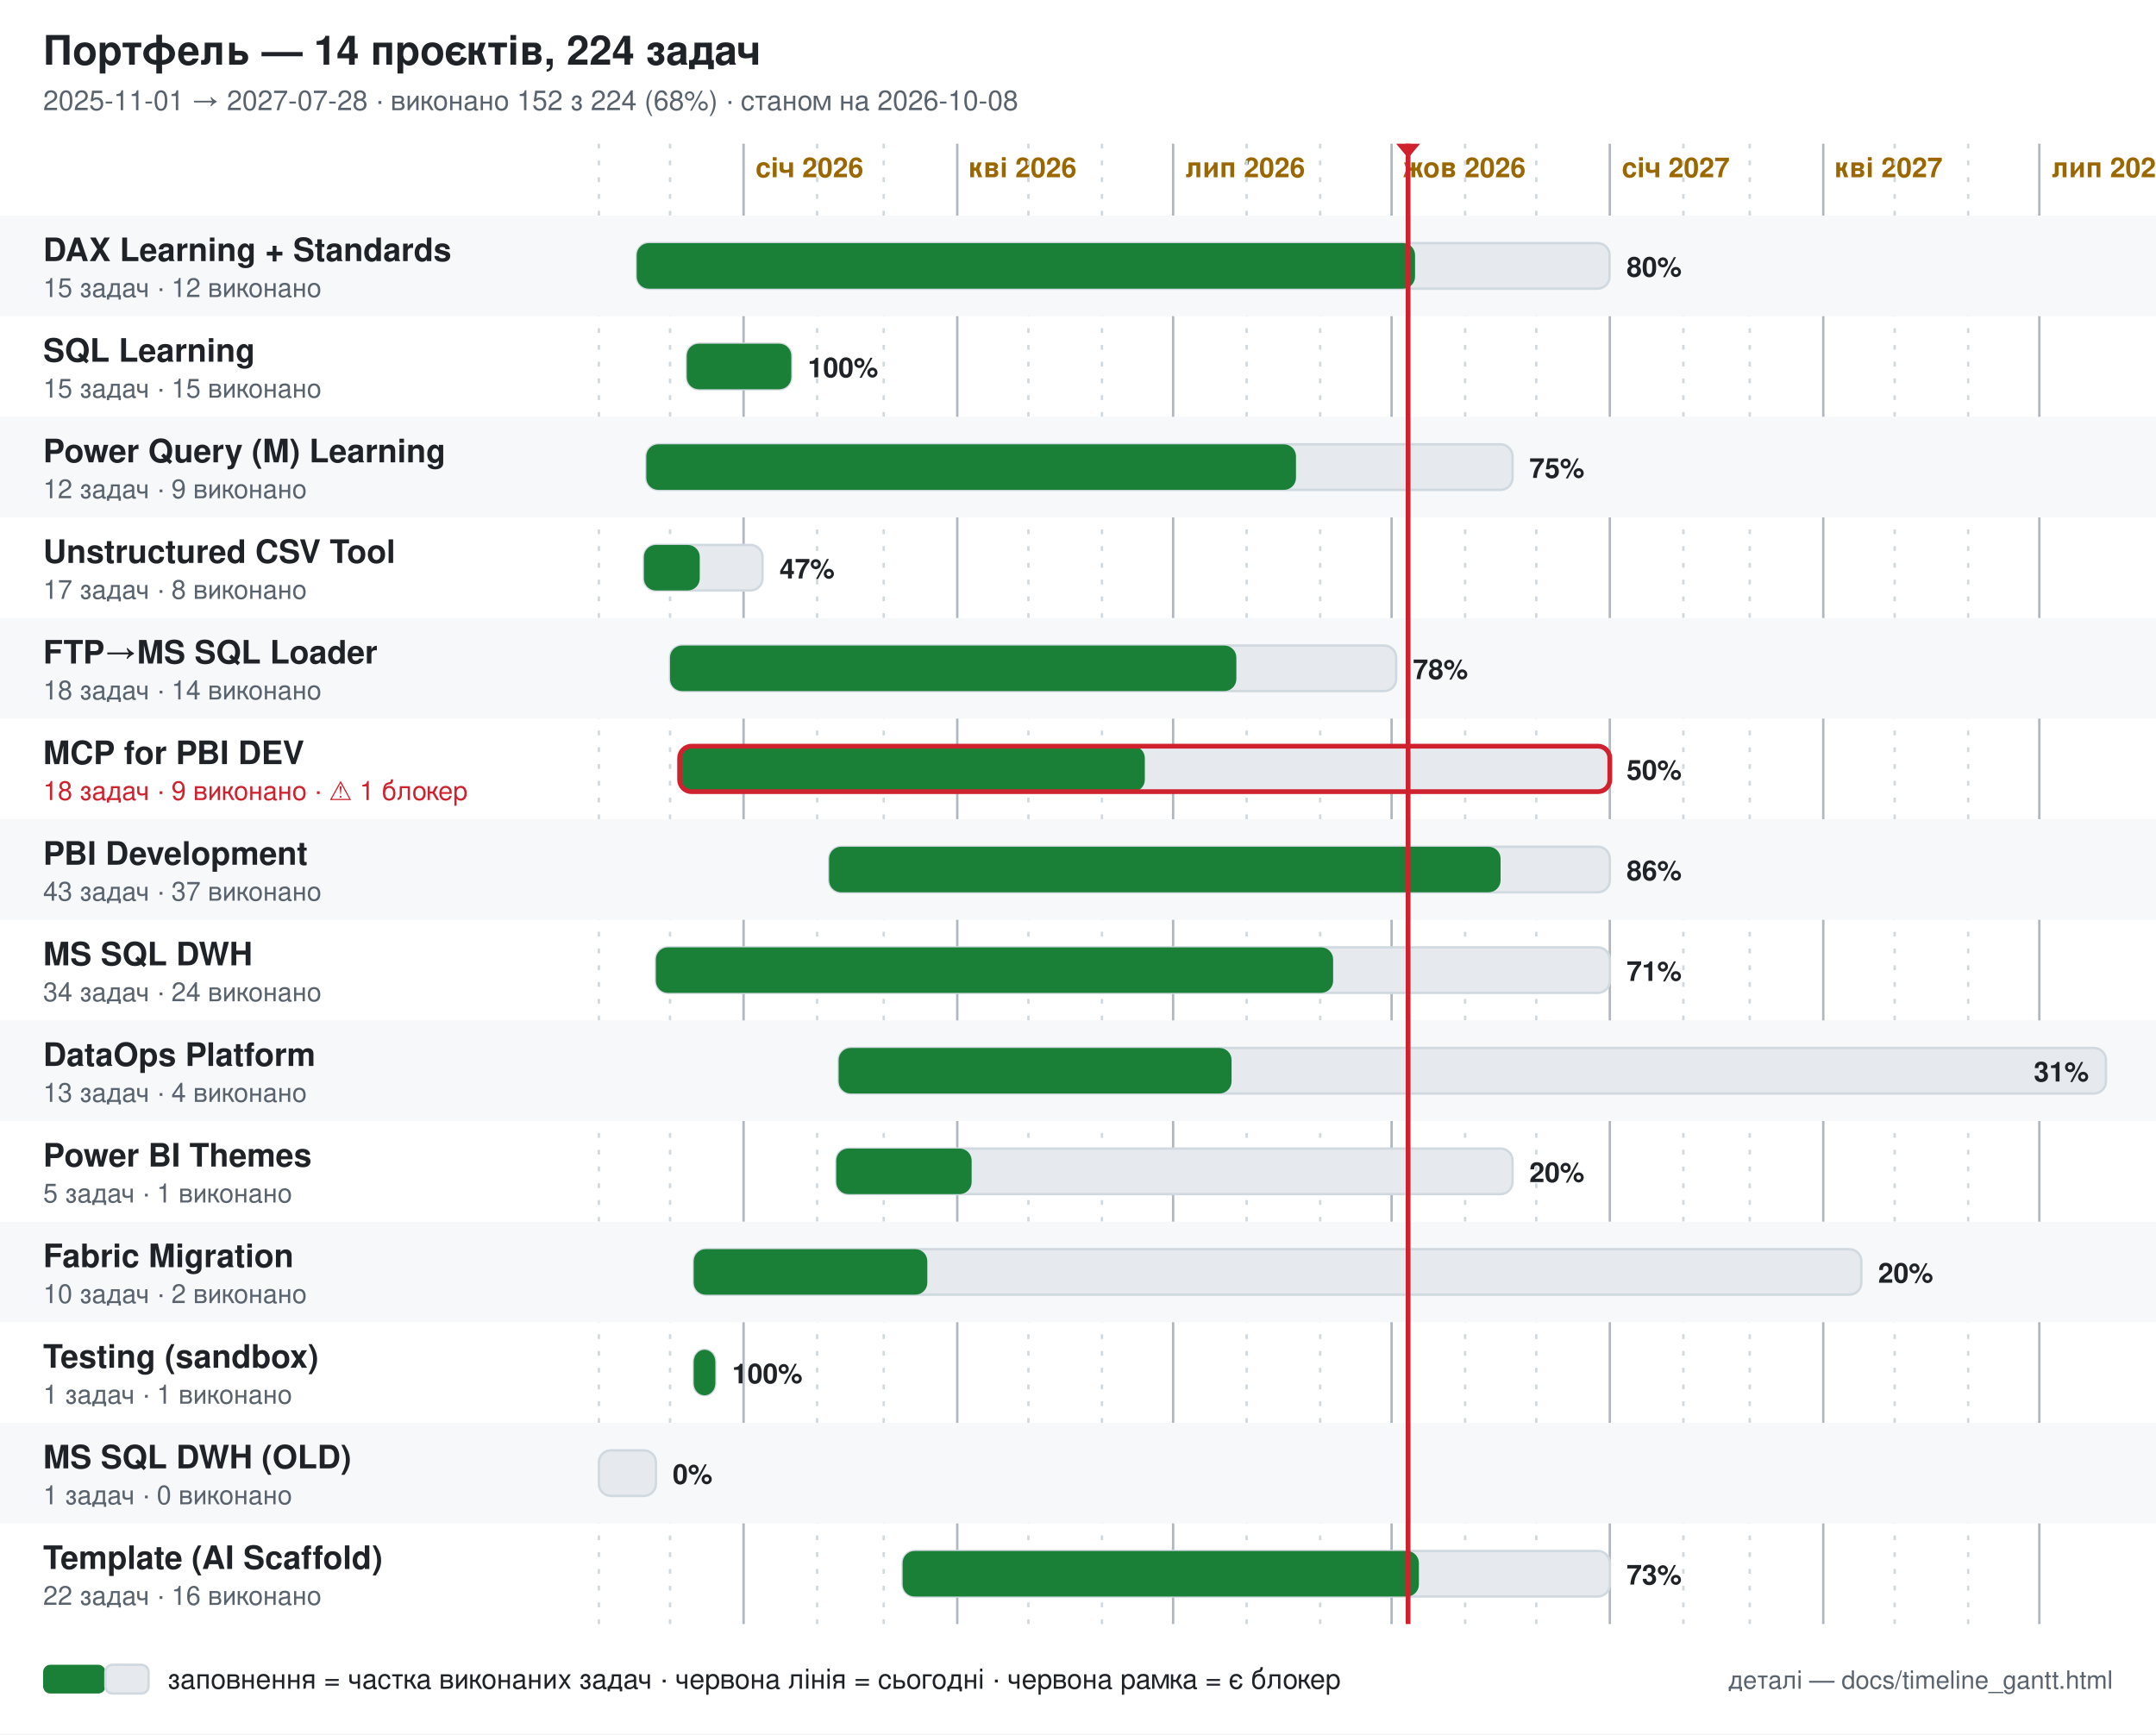
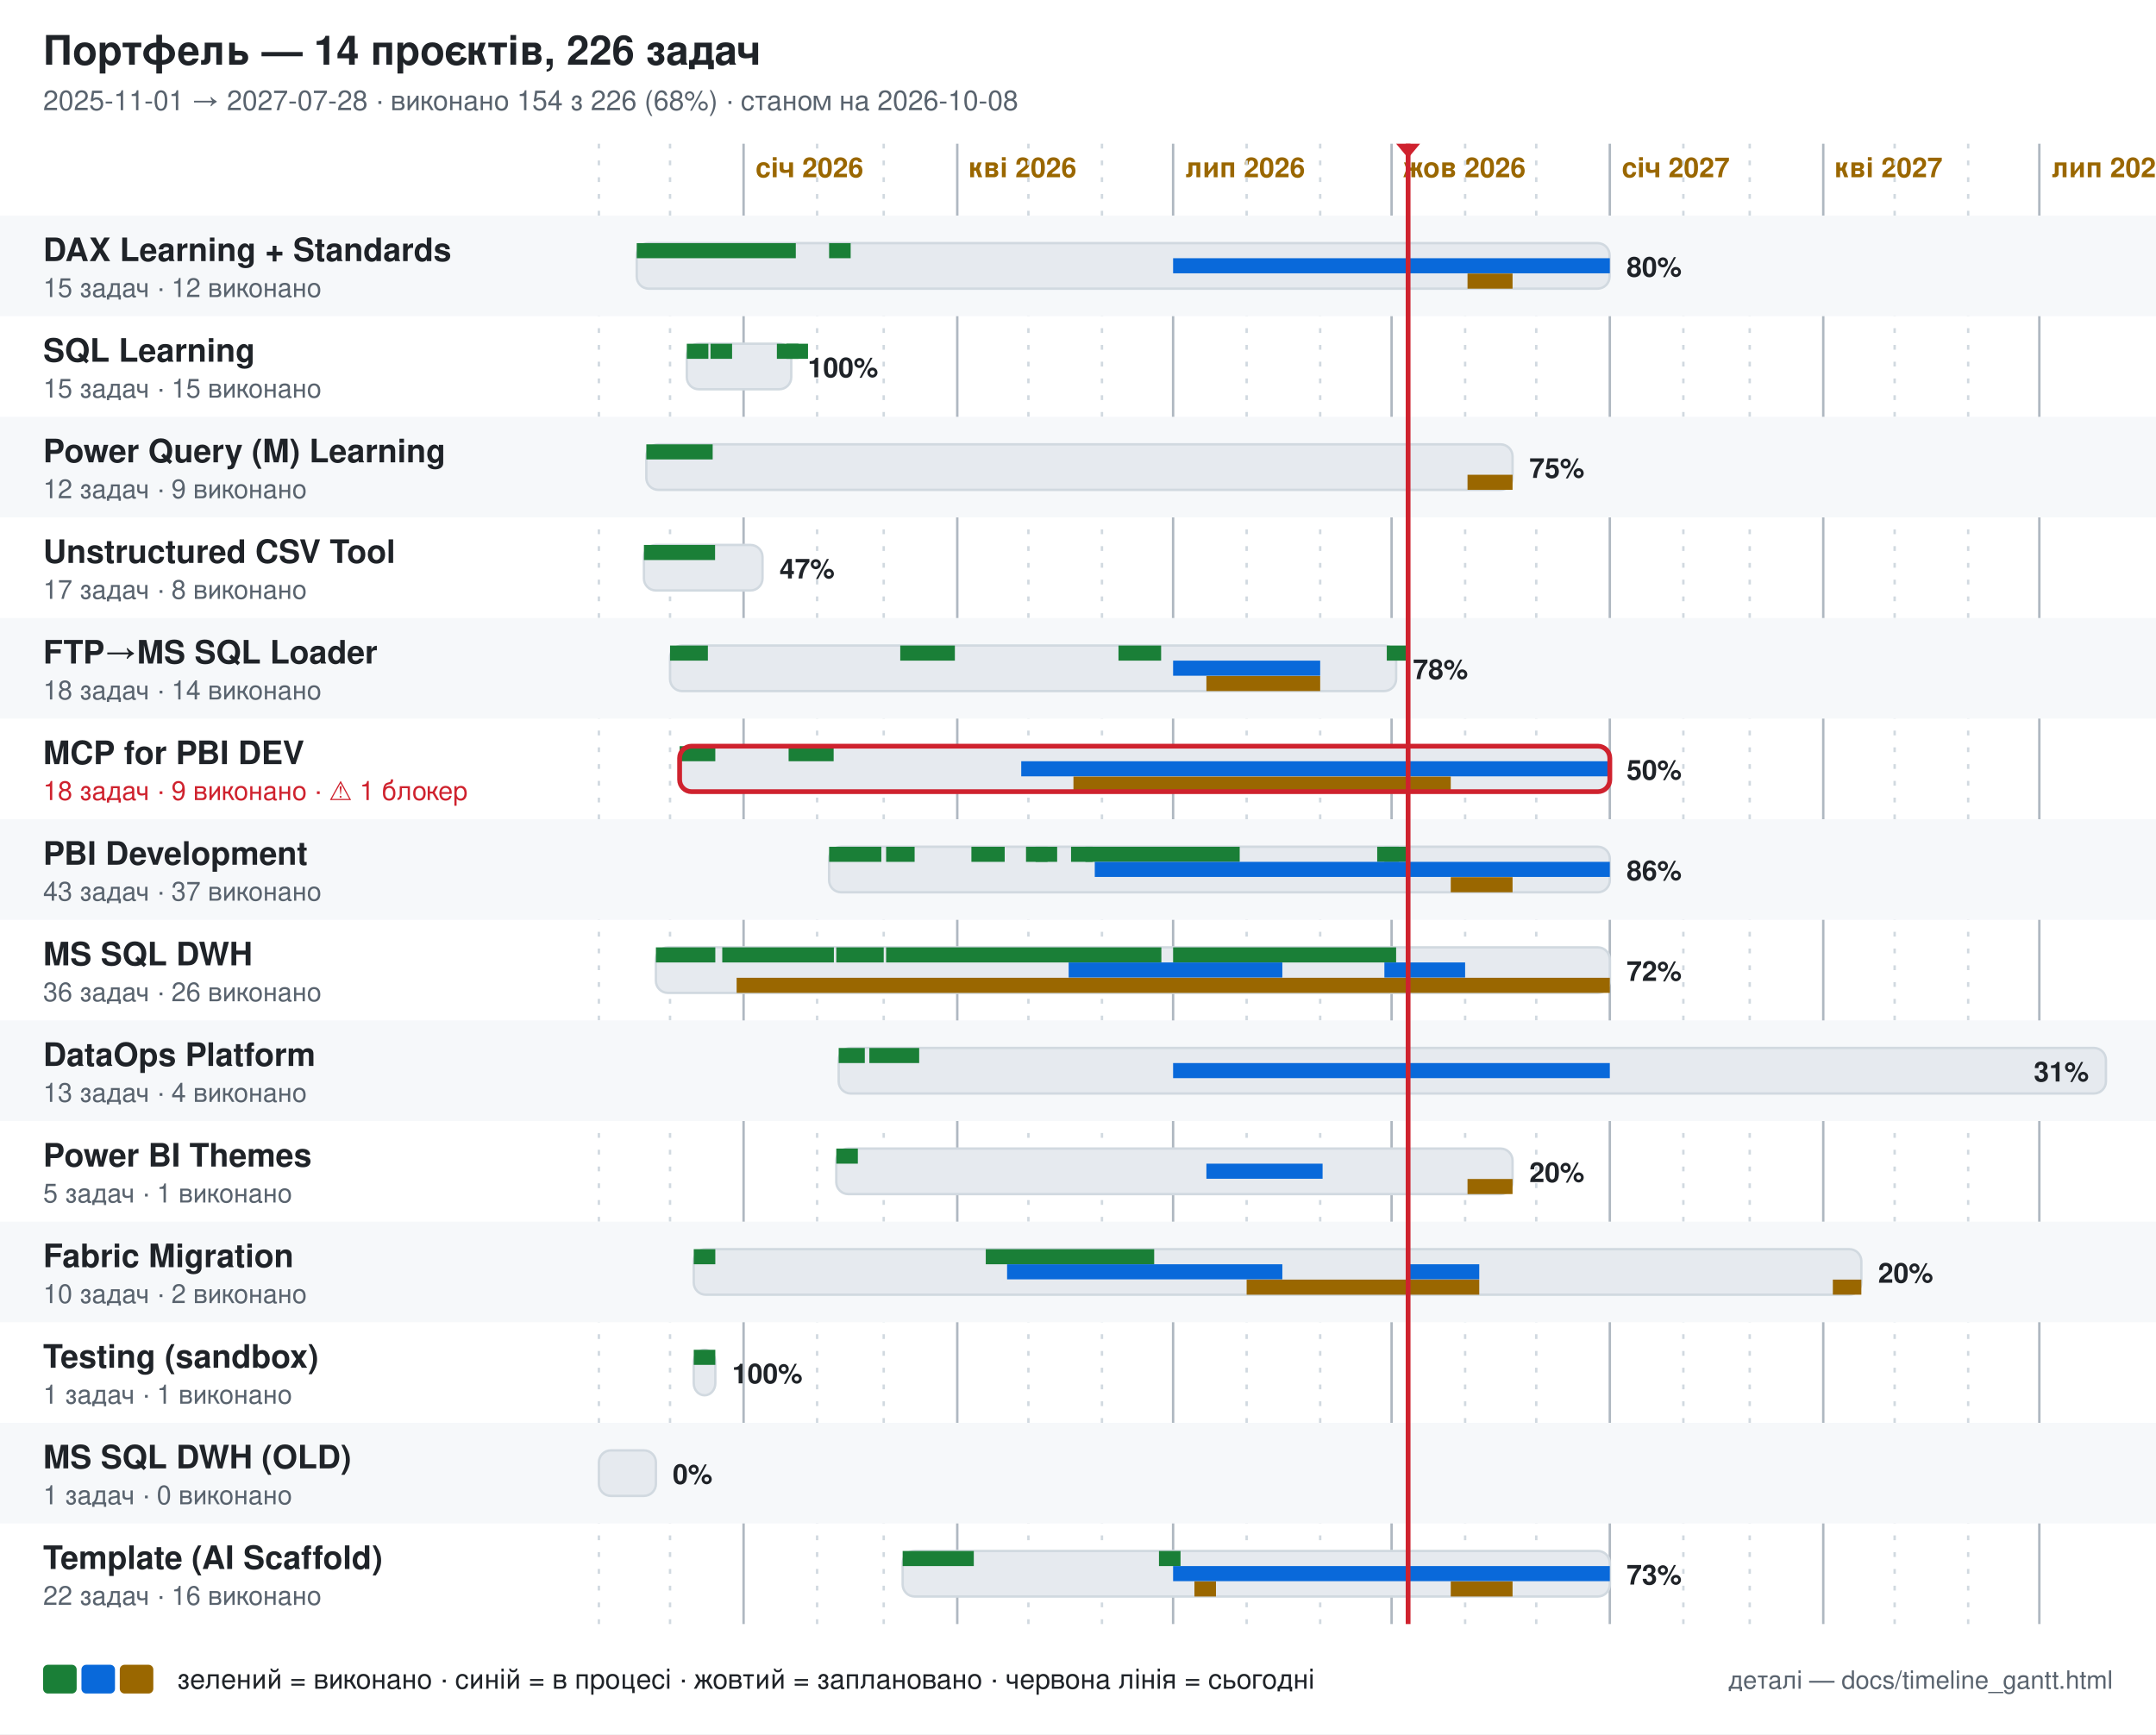
- <svg xmlns="http://www.w3.org/2000/svg" width="900" height="724" viewBox="0 0 900 724" role="img" aria-label="Портфель — 14 проєктів, 224 задач" font-family="Segoe UI,Helvetica,Arial,sans-serif">
+ <svg xmlns="http://www.w3.org/2000/svg" width="900" height="724" viewBox="0 0 900 724" role="img" aria-label="Портфель — 14 проєктів, 226 задач" font-family="Segoe UI,Helvetica,Arial,sans-serif">
  <rect width="900" height="724" fill="#ffffff" />
-   <text x="18" y="27" font-size="17" font-weight="700" fill="#1f2328">Портфель — 14 проєктів, 224 задач</text>
-   <text x="18" y="46" font-size="11.5" fill="#59636e">2025-11-01 → 2027-07-28 · виконано 152 з 224 (68%) · станом на 2026-10-08</text>
+   <text x="18" y="27" font-size="17" font-weight="700" fill="#1f2328">Портфель — 14 проєктів, 226 задач</text>
+   <text x="18" y="46" font-size="11.5" fill="#59636e">2025-11-01 → 2027-07-28 · виконано 154 з 226 (68%) · станом на 2026-10-08</text>
  <line x1="250.0" y1="60.0" x2="250.0" y2="678.0" stroke="#d1d9e0" stroke-width="1" stroke-dasharray="2 5" />
  <line x1="279.7" y1="60.0" x2="279.7" y2="678.0" stroke="#d1d9e0" stroke-width="1" stroke-dasharray="2 5" />
  <line x1="310.4" y1="60.0" x2="310.4" y2="678.0" stroke="#afb8c1" stroke-width="1" />
  <text x="315.4" y="74.0" font-size="11.5" font-weight="600" fill="#9a6700">січ 2026</text>
  <line x1="341.1" y1="60.0" x2="341.1" y2="678.0" stroke="#d1d9e0" stroke-width="1" stroke-dasharray="2 5" />
  <line x1="368.9" y1="60.0" x2="368.9" y2="678.0" stroke="#d1d9e0" stroke-width="1" stroke-dasharray="2 5" />
  <line x1="399.6" y1="60.0" x2="399.6" y2="678.0" stroke="#afb8c1" stroke-width="1" />
  <text x="404.6" y="74.0" font-size="11.5" font-weight="600" fill="#9a6700">кві 2026</text>
  <line x1="429.3" y1="60.0" x2="429.3" y2="678.0" stroke="#d1d9e0" stroke-width="1" stroke-dasharray="2 5" />
  <line x1="460.0" y1="60.0" x2="460.0" y2="678.0" stroke="#d1d9e0" stroke-width="1" stroke-dasharray="2 5" />
  <line x1="489.7" y1="60.0" x2="489.7" y2="678.0" stroke="#afb8c1" stroke-width="1" />
  <text x="494.7" y="74.0" font-size="11.5" font-weight="600" fill="#9a6700">лип 2026</text>
  <line x1="520.4" y1="60.0" x2="520.4" y2="678.0" stroke="#d1d9e0" stroke-width="1" stroke-dasharray="2 5" />
  <line x1="551.1" y1="60.0" x2="551.1" y2="678.0" stroke="#d1d9e0" stroke-width="1" stroke-dasharray="2 5" />
  <line x1="580.9" y1="60.0" x2="580.9" y2="678.0" stroke="#afb8c1" stroke-width="1" />
  <text x="585.9" y="74.0" font-size="11.5" font-weight="600" fill="#9a6700">жов 2026</text>
  <line x1="611.6" y1="60.0" x2="611.6" y2="678.0" stroke="#d1d9e0" stroke-width="1" stroke-dasharray="2 5" />
  <line x1="641.3" y1="60.0" x2="641.3" y2="678.0" stroke="#d1d9e0" stroke-width="1" stroke-dasharray="2 5" />
  <line x1="672.0" y1="60.0" x2="672.0" y2="678.0" stroke="#afb8c1" stroke-width="1" />
  <text x="677.0" y="74.0" font-size="11.5" font-weight="600" fill="#9a6700">січ 2027</text>
  <line x1="702.7" y1="60.0" x2="702.7" y2="678.0" stroke="#d1d9e0" stroke-width="1" stroke-dasharray="2 5" />
  <line x1="730.4" y1="60.0" x2="730.4" y2="678.0" stroke="#d1d9e0" stroke-width="1" stroke-dasharray="2 5" />
  <line x1="761.1" y1="60.0" x2="761.1" y2="678.0" stroke="#afb8c1" stroke-width="1" />
  <text x="766.1" y="74.0" font-size="11.5" font-weight="600" fill="#9a6700">кві 2027</text>
  <line x1="790.9" y1="60.0" x2="790.9" y2="678.0" stroke="#d1d9e0" stroke-width="1" stroke-dasharray="2 5" />
  <line x1="821.6" y1="60.0" x2="821.6" y2="678.0" stroke="#d1d9e0" stroke-width="1" stroke-dasharray="2 5" />
  <line x1="851.3" y1="60.0" x2="851.3" y2="678.0" stroke="#afb8c1" stroke-width="1" />
  <text x="856.3" y="74.0" font-size="11.5" font-weight="600" fill="#9a6700">лип 2027</text>
  <rect x="0" y="90.0" width="900" height="42" fill="#f6f8fa" />
  <text x="18" y="109.0" font-size="13.5" font-weight="600" fill="#1f2328">DAX Learning + Standards</text>
  <text x="18" y="124.0" font-size="11" fill="#59636e">15 задач · 12 виконано</text>
  <rect x="265.8" y="101.5" width="406.1" height="19" rx="5" fill="#e6eaef" stroke="#d1d9e0" stroke-width="1" />
-   <rect x="265.8" y="101.5" width="324.9" height="19" rx="5" fill="#1a7f37" />
+   <rect x="265.8" y="101.5" width="66.4" height="6.3" fill="#1a7f37" />
+   <rect x="346.1" y="101.5" width="9.0" height="6.3" fill="#1a7f37" />
+   <rect x="489.7" y="107.8" width="182.3" height="6.3" fill="#0969da" />
+   <rect x="612.6" y="114.2" width="18.8" height="6.3" fill="#9a6700" />
  <text x="679.0" y="115.5" font-size="11.5" font-weight="600" fill="#1f2328">80%</text>
  <text x="18" y="151.0" font-size="13.5" font-weight="600" fill="#1f2328">SQL Learning</text>
  <text x="18" y="166.0" font-size="11" fill="#59636e">15 задач · 15 виконано</text>
  <rect x="286.7" y="143.5" width="43.6" height="19" rx="5" fill="#e6eaef" stroke="#d1d9e0" stroke-width="1" />
-   <rect x="286.7" y="143.5" width="43.6" height="19" rx="5" fill="#1a7f37" />
+   <rect x="286.7" y="143.5" width="9.0" height="6.3" fill="#1a7f37" />
+   <rect x="296.6" y="143.5" width="9.0" height="6.3" fill="#1a7f37" />
+   <rect x="324.3" y="143.5" width="9.0" height="6.3" fill="#1a7f37" />
+   <rect x="328.3" y="143.5" width="9.0" height="6.3" fill="#1a7f37" />
  <text x="337.2" y="157.5" font-size="11.5" font-weight="600" fill="#1f2328">100%</text>
  <rect x="0" y="174.0" width="900" height="42" fill="#f6f8fa" />
  <text x="18" y="193.0" font-size="13.5" font-weight="600" fill="#1f2328">Power Query (M) Learning</text>
  <text x="18" y="208.0" font-size="11" fill="#59636e">12 задач · 9 виконано</text>
  <rect x="269.8" y="185.5" width="361.6" height="19" rx="5" fill="#e6eaef" stroke="#d1d9e0" stroke-width="1" />
-   <rect x="269.8" y="185.5" width="271.2" height="19" rx="5" fill="#1a7f37" />
+   <rect x="269.8" y="185.5" width="27.7" height="6.3" fill="#1a7f37" />
+   <rect x="612.6" y="198.2" width="18.8" height="6.3" fill="#9a6700" />
  <text x="638.4" y="199.5" font-size="11.5" font-weight="600" fill="#1f2328">75%</text>
  <text x="18" y="235.0" font-size="13.5" font-weight="600" fill="#1f2328">Unstructured CSV Tool</text>
  <text x="18" y="250.0" font-size="11" fill="#59636e">17 задач · 8 виконано</text>
  <rect x="268.8" y="227.5" width="49.5" height="19" rx="5" fill="#e6eaef" stroke="#d1d9e0" stroke-width="1" />
-   <rect x="268.8" y="227.5" width="23.3" height="19" rx="5" fill="#1a7f37" />
+   <rect x="268.8" y="227.5" width="29.7" height="6.3" fill="#1a7f37" />
  <text x="325.4" y="241.5" font-size="11.5" font-weight="600" fill="#1f2328">47%</text>
  <rect x="0" y="258.0" width="900" height="42" fill="#f6f8fa" />
  <text x="18" y="277.0" font-size="13.5" font-weight="600" fill="#1f2328">FTP→MS SQL Loader</text>
  <text x="18" y="292.0" font-size="11" fill="#59636e">18 задач · 14 виконано</text>
  <rect x="279.7" y="269.5" width="303.1" height="19" rx="5" fill="#e6eaef" stroke="#d1d9e0" stroke-width="1" />
-   <rect x="279.7" y="269.5" width="236.4" height="19" rx="5" fill="#1a7f37" />
+   <rect x="279.7" y="269.5" width="15.8" height="6.3" fill="#1a7f37" />
+   <rect x="375.8" y="269.5" width="22.8" height="6.3" fill="#1a7f37" />
+   <rect x="466.9" y="269.5" width="17.8" height="6.3" fill="#1a7f37" />
+   <rect x="578.9" y="269.5" width="9.0" height="6.3" fill="#1a7f37" />
+   <rect x="489.7" y="275.8" width="61.4" height="6.3" fill="#0969da" />
+   <rect x="503.6" y="282.2" width="47.5" height="6.3" fill="#9a6700" />
  <text x="589.8" y="283.5" font-size="11.5" font-weight="600" fill="#1f2328">78%</text>
  <text x="18" y="319.0" font-size="13.5" font-weight="600" fill="#1f2328">MCP for PBI DEV</text>
  <text x="18" y="334.0" font-size="11" fill="#cf222e">18 задач · 9 виконано · ⚠ 1 блокер</text>
  <rect x="283.7" y="311.5" width="388.3" height="19" rx="5" fill="#e6eaef" stroke="#d1d9e0" stroke-width="1" />
-   <rect x="283.7" y="311.5" width="194.2" height="19" rx="5" fill="#1a7f37" />
+   <rect x="283.7" y="311.5" width="14.9" height="6.3" fill="#1a7f37" />
+   <rect x="329.2" y="311.5" width="18.8" height="6.3" fill="#1a7f37" />
+   <rect x="426.3" y="317.8" width="245.7" height="6.3" fill="#0969da" />
+   <rect x="448.1" y="324.2" width="157.5" height="6.3" fill="#9a6700" />
  <rect x="283.7" y="311.5" width="388.3" height="19" rx="5" fill="none" stroke="#cf222e" stroke-width="2" />
  <text x="679.0" y="325.5" font-size="11.5" font-weight="600" fill="#1f2328">50%</text>
  <rect x="0" y="342.0" width="900" height="42" fill="#f6f8fa" />
  <text x="18" y="361.0" font-size="13.5" font-weight="600" fill="#1f2328">PBI Development</text>
  <text x="18" y="376.0" font-size="11" fill="#59636e">43 задач · 37 виконано</text>
  <rect x="346.1" y="353.5" width="325.9" height="19" rx="5" fill="#e6eaef" stroke="#d1d9e0" stroke-width="1" />
-   <rect x="346.1" y="353.5" width="280.3" height="19" rx="5" fill="#1a7f37" />
+   <rect x="346.1" y="353.5" width="21.8" height="6.3" fill="#1a7f37" />
+   <rect x="369.9" y="353.5" width="11.9" height="6.3" fill="#1a7f37" />
+   <rect x="405.5" y="353.5" width="13.9" height="6.3" fill="#1a7f37" />
+   <rect x="428.3" y="353.5" width="9.0" height="6.3" fill="#1a7f37" />
+   <rect x="432.3" y="353.5" width="9.0" height="6.3" fill="#1a7f37" />
+   <rect x="447.1" y="353.5" width="9.0" height="6.3" fill="#1a7f37" />
+   <rect x="453.1" y="353.5" width="64.4" height="6.3" fill="#1a7f37" />
+   <rect x="574.9" y="353.5" width="9.0" height="6.3" fill="#1a7f37" />
+   <rect x="577.9" y="353.5" width="9.0" height="6.3" fill="#1a7f37" />
+   <rect x="457.0" y="359.8" width="215.0" height="6.3" fill="#0969da" />
+   <rect x="605.6" y="366.2" width="25.8" height="6.3" fill="#9a6700" />
  <text x="679.0" y="367.5" font-size="11.5" font-weight="600" fill="#1f2328">86%</text>
  <text x="18" y="403.0" font-size="13.5" font-weight="600" fill="#1f2328">MS SQL DWH</text>
-   <text x="18" y="418.0" font-size="11" fill="#59636e">34 задач · 24 виконано</text>
+   <text x="18" y="418.0" font-size="11" fill="#59636e">36 задач · 26 виконано</text>
  <rect x="273.8" y="395.5" width="398.2" height="19" rx="5" fill="#e6eaef" stroke="#d1d9e0" stroke-width="1" />
-   <rect x="273.8" y="395.5" width="282.7" height="19" rx="5" fill="#1a7f37" />
-   <text x="679.0" y="409.5" font-size="11.5" font-weight="600" fill="#1f2328">71%</text>
+   <rect x="273.8" y="395.5" width="24.8" height="6.3" fill="#1a7f37" />
+   <rect x="301.5" y="395.5" width="46.6" height="6.3" fill="#1a7f37" />
+   <rect x="349.1" y="395.5" width="19.8" height="6.3" fill="#1a7f37" />
+   <rect x="369.9" y="395.5" width="114.9" height="6.3" fill="#1a7f37" />
+   <rect x="489.7" y="395.5" width="93.1" height="6.3" fill="#1a7f37" />
+   <rect x="446.1" y="401.8" width="89.2" height="6.3" fill="#0969da" />
+   <rect x="577.9" y="401.8" width="33.7" height="6.3" fill="#0969da" />
+   <rect x="307.5" y="408.2" width="364.5" height="6.3" fill="#9a6700" />
+   <text x="679.0" y="409.5" font-size="11.5" font-weight="600" fill="#1f2328">72%</text>
  <rect x="0" y="426.0" width="900" height="42" fill="#f6f8fa" />
  <text x="18" y="445.0" font-size="13.5" font-weight="600" fill="#1f2328">DataOps Platform</text>
  <text x="18" y="460.0" font-size="11" fill="#59636e">13 задач · 4 виконано</text>
  <rect x="350.1" y="437.5" width="529.0" height="19" rx="5" fill="#e6eaef" stroke="#d1d9e0" stroke-width="1" />
-   <rect x="350.1" y="437.5" width="164.0" height="19" rx="5" fill="#1a7f37" />
+   <rect x="350.1" y="437.5" width="10.9" height="6.3" fill="#1a7f37" />
+   <rect x="362.9" y="437.5" width="20.8" height="6.3" fill="#1a7f37" />
+   <rect x="489.7" y="443.8" width="182.3" height="6.3" fill="#0969da" />
  <text x="872.0" y="451.5" text-anchor="end" font-size="11.5" font-weight="700" fill="#1f2328">31%</text>
  <text x="18" y="487.0" font-size="13.5" font-weight="600" fill="#1f2328">Power BI Themes</text>
  <text x="18" y="502.0" font-size="11" fill="#59636e">5 задач · 1 виконано</text>
  <rect x="349.1" y="479.5" width="282.3" height="19" rx="5" fill="#e6eaef" stroke="#d1d9e0" stroke-width="1" />
-   <rect x="349.1" y="479.5" width="56.5" height="19" rx="5" fill="#1a7f37" />
+   <rect x="349.1" y="479.5" width="9.0" height="6.3" fill="#1a7f37" />
+   <rect x="503.6" y="485.8" width="48.5" height="6.3" fill="#0969da" />
+   <rect x="612.6" y="492.2" width="18.8" height="6.3" fill="#9a6700" />
  <text x="638.4" y="493.5" font-size="11.5" font-weight="600" fill="#1f2328">20%</text>
  <rect x="0" y="510.0" width="900" height="42" fill="#f6f8fa" />
  <text x="18" y="529.0" font-size="13.5" font-weight="600" fill="#1f2328">Fabric Migration</text>
  <text x="18" y="544.0" font-size="11" fill="#59636e">10 задач · 2 виконано</text>
  <rect x="289.6" y="521.5" width="487.4" height="19" rx="5" fill="#e6eaef" stroke="#d1d9e0" stroke-width="1" />
-   <rect x="289.6" y="521.5" width="97.5" height="19" rx="5" fill="#1a7f37" />
+   <rect x="289.6" y="521.5" width="9.0" height="6.3" fill="#1a7f37" />
+   <rect x="411.5" y="521.5" width="70.3" height="6.3" fill="#1a7f37" />
+   <rect x="420.4" y="527.8" width="114.9" height="6.3" fill="#0969da" />
+   <rect x="587.8" y="527.8" width="29.7" height="6.3" fill="#0969da" />
+   <rect x="520.4" y="534.2" width="97.1" height="6.3" fill="#9a6700" />
+   <rect x="765.1" y="534.2" width="11.9" height="6.3" fill="#9a6700" />
  <text x="784.0" y="535.5" font-size="11.5" font-weight="600" fill="#1f2328">20%</text>
  <text x="18" y="571.0" font-size="13.5" font-weight="600" fill="#1f2328">Testing (sandbox)</text>
  <text x="18" y="586.0" font-size="11" fill="#59636e">1 задач · 1 виконано</text>
  <rect x="289.6" y="563.5" width="9.0" height="19" rx="5" fill="#e6eaef" stroke="#d1d9e0" stroke-width="1" />
-   <rect x="289.6" y="563.5" width="9.0" height="19" rx="5" fill="#1a7f37" />
+   <rect x="289.6" y="563.5" width="9.0" height="6.3" fill="#1a7f37" />
  <text x="305.6" y="577.5" font-size="11.5" font-weight="600" fill="#1f2328">100%</text>
  <rect x="0" y="594.0" width="900" height="42" fill="#f6f8fa" />
  <text x="18" y="613.0" font-size="13.5" font-weight="600" fill="#1f2328">MS SQL DWH (OLD)</text>
  <text x="18" y="628.0" font-size="11" fill="#59636e">1 задач · 0 виконано</text>
  <rect x="250.0" y="605.5" width="23.8" height="19" rx="5" fill="#e6eaef" stroke="#d1d9e0" stroke-width="1" />
  <text x="280.8" y="619.5" font-size="11.5" font-weight="600" fill="#1f2328">0%</text>
  <text x="18" y="655.0" font-size="13.5" font-weight="600" fill="#1f2328">Template (AI Scaffold)</text>
  <text x="18" y="670.0" font-size="11" fill="#59636e">22 задач · 16 виконано</text>
  <rect x="376.8" y="647.5" width="295.2" height="19" rx="5" fill="#e6eaef" stroke="#d1d9e0" stroke-width="1" />
-   <rect x="376.8" y="647.5" width="215.5" height="19" rx="5" fill="#1a7f37" />
+   <rect x="376.8" y="647.5" width="29.7" height="6.3" fill="#1a7f37" />
+   <rect x="483.8" y="647.5" width="9.0" height="6.3" fill="#1a7f37" />
+   <rect x="489.7" y="653.8" width="182.3" height="6.3" fill="#0969da" />
+   <rect x="498.6" y="660.2" width="9.0" height="6.3" fill="#9a6700" />
+   <rect x="605.6" y="660.2" width="25.8" height="6.3" fill="#9a6700" />
  <text x="679.0" y="661.5" font-size="11.5" font-weight="600" fill="#1f2328">73%</text>
  <line x1="587.8" y1="60.0" x2="587.8" y2="678.0" stroke="#cf222e" stroke-width="2" />
  <polygon points="582.8,60.0 592.8,60.0 587.8,66.0" fill="#cf222e" />
-   <rect x="18" y="695.0" width="26" height="12" rx="3" fill="#1a7f37" />
-   <rect x="44" y="695.0" width="18" height="12" rx="3" fill="#e6eaef" stroke="#d1d9e0" />
-   <text x="70" y="705.0" font-size="11.5" fill="#1f2328">заповнення = частка виконаних задач · червона лінія = сьогодні · червона рамка = є блокер</text>
+   <rect x="18" y="695.0" width="14" height="12" rx="2" fill="#1a7f37" />
+   <rect x="34" y="695.0" width="14" height="12" rx="2" fill="#0969da" />
+   <rect x="50" y="695.0" width="14" height="12" rx="2" fill="#9a6700" />
+   <text x="74" y="705.0" font-size="11.5" fill="#1f2328">зелений = виконано · синій = в процесі · жовтий = заплановано · червона лінія = сьогодні</text>
  <text x="882" y="705.0" text-anchor="end" font-size="10.5" fill="#59636e">деталі — docs/timeline_gantt.html</text>
</svg>
